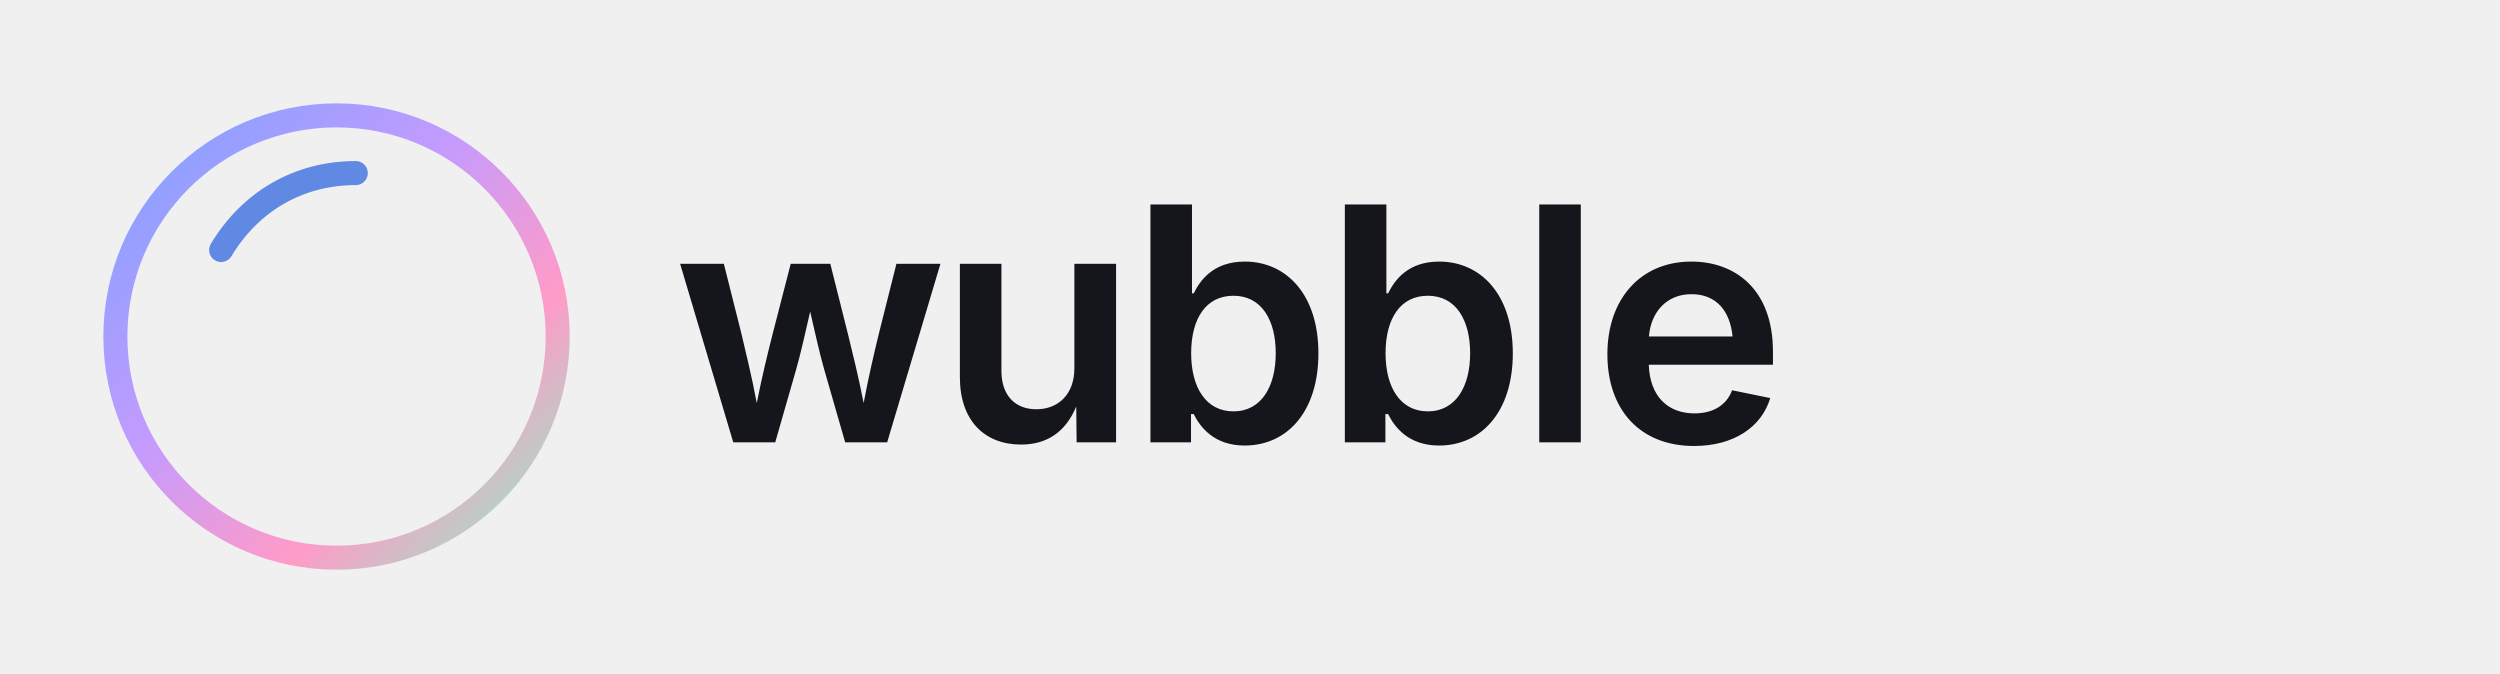
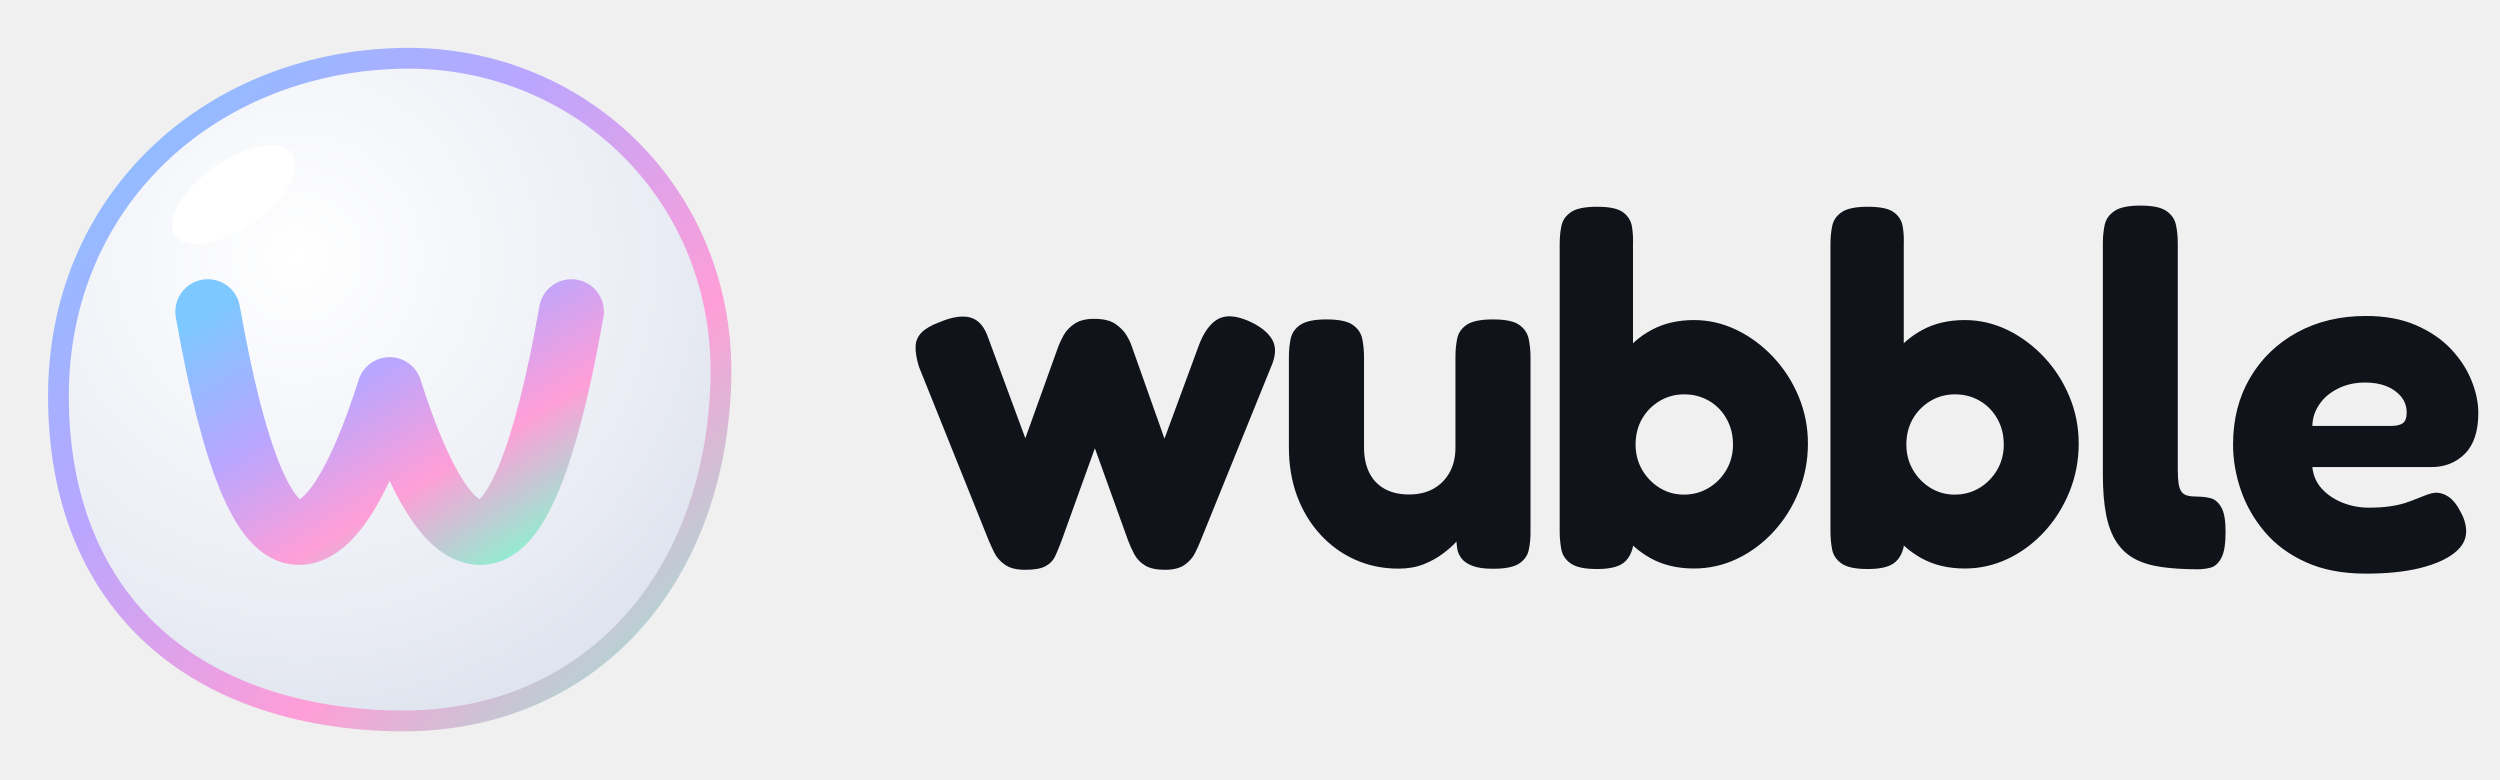
- <svg xmlns="http://www.w3.org/2000/svg" viewBox="0 0 520 140" role="img" aria-label="wubble">
+ <svg xmlns="http://www.w3.org/2000/svg" viewBox="0 0 385 120" role="img" aria-label="wubble">
  <defs>
    <linearGradient id="film" x1="0" y1="0" x2="1" y2="1">
-       <stop offset="0" stop-color="#7aa2ff" />
-       <stop offset="0.4" stop-color="#c39bff" />
-       <stop offset="0.7" stop-color="#ff9bc8" />
-       <stop offset="1" stop-color="#8ef0c4" />
+       <stop offset="0" stop-color="#7CC8FF" />
+       <stop offset=".36" stop-color="#B8A6FF" />
+       <stop offset=".68" stop-color="#FF9ED8" />
+       <stop offset="1" stop-color="#8AF2D0" />
    </linearGradient>
+     <radialGradient id="body" cx=".36" cy=".3" r=".85">
+       <stop offset="0" stop-color="#FFFFFF" />
+       <stop offset=".66" stop-color="#E9ECF4" />
+       <stop offset="1" stop-color="#D9DEEA" />
+     </radialGradient>
  </defs>
-   <circle cx="70" cy="70" r="46" fill="none" stroke="url(#film)" stroke-width="5" />
-   <path d="M46 52c6-10 16-16 28-16" fill="none" stroke="#3b6fe0" stroke-width="5" stroke-linecap="round" opacity="0.8" />
-   <text x="140" y="92" font-family="Inter, 'Helvetica Neue', Arial, sans-serif" font-size="68" font-weight="600" letter-spacing="-2" fill="#14161c">wubble</text>
+   <path d="M61 9C89 8 112 30 111 59C110 90 90 112 60 111C29 110 9 92 9 61C9 31 32 10 61 9Z" fill="url(#body)" />
+   <path d="M61 9C89 8 112 30 111 59C110 90 90 112 60 111C29 110 9 92 9 61C9 31 32 10 61 9Z" fill="none" stroke="url(#film)" stroke-width="3.2" />
+   <path d="M32 48Q38 82 46 82Q53 82 60 60Q67 82 74 82Q82 82 88 48" fill="none" stroke="url(#film)" stroke-width="10" stroke-linecap="round" stroke-linejoin="round" />
+   <ellipse cx="36" cy="30" rx="11" ry="5.2" transform="rotate(-35 36 30)" fill="#FFFFFF" opacity="1" />
+   <g transform="translate(0 86.94)">
+     <path d="M157.88 0.81Q155.86 0.81 154.75 0.02Q153.64 -0.77 153.12 -1.83Q152.6 -2.9 152.27 -3.69L141.5 -30.51Q140.96 -32.33 141 -33.58Q141.04 -34.83 141.92 -35.73Q142.81 -36.63 144.67 -37.32Q147.65 -38.57 149.49 -38.03Q151.33 -37.48 152.2 -34.87L157.9 -19.45L163.01 -33.66Q163.29 -34.39 163.82 -35.35Q164.35 -36.31 165.47 -37.08Q166.6 -37.84 168.5 -37.84Q170.59 -37.84 171.73 -37.08Q172.87 -36.31 173.47 -35.33Q174.06 -34.35 174.28 -33.64L179.33 -19.39L184.68 -33.91Q185.8 -36.79 187.54 -37.79Q189.29 -38.78 192.21 -37.54Q194.9 -36.36 195.9 -34.68Q196.89 -32.99 195.72 -30.39L184.89 -3.67Q184.57 -2.84 184.04 -1.78Q183.51 -0.71 182.43 0.05Q181.34 0.81 179.4 0.81Q177.41 0.81 176.32 0.13Q175.24 -0.54 174.68 -1.59Q174.12 -2.65 173.72 -3.72L168.61 -17.91L163.5 -3.72Q162.99 -2.36 162.52 -1.33Q162.05 -0.31 161.02 0.25Q159.99 0.81 157.88 0.81ZM215.38 0.63Q211.79 0.63 208.71 -0.74Q205.63 -2.11 203.33 -4.63Q201.02 -7.14 199.75 -10.55Q198.49 -13.96 198.49 -18.05V-31.95Q198.49 -33.48 198.77 -34.79Q199.04 -36.1 200.26 -36.92Q201.48 -37.75 204.27 -37.75Q207.13 -37.75 208.32 -36.91Q209.51 -36.08 209.79 -34.74Q210.06 -33.41 210.06 -31.87V-18.03Q210.06 -15.78 210.86 -14.16Q211.66 -12.54 213.22 -11.66Q214.79 -10.79 216.98 -10.79Q219.18 -10.79 220.78 -11.69Q222.37 -12.6 223.26 -14.22Q224.14 -15.84 224.14 -18.03V-32.01Q224.14 -33.54 224.42 -34.85Q224.7 -36.15 225.91 -36.95Q227.13 -37.75 229.94 -37.75Q232.78 -37.75 233.96 -36.91Q235.14 -36.08 235.42 -34.74Q235.7 -33.41 235.7 -31.93V-4.92Q235.7 -3.48 235.42 -2.21Q235.14 -0.94 233.93 -0.14Q232.72 0.65 229.92 0.65Q227.88 0.65 226.72 0.19Q225.56 -0.27 225.04 -0.99Q224.52 -1.71 224.41 -2.47Q224.29 -3.23 224.29 -3.82L225.27 -4.67Q225.02 -4.34 224.25 -3.49Q223.49 -2.65 222.22 -1.69Q220.95 -0.73 219.25 -0.05Q217.55 0.63 215.38 0.63ZM260.87 0.61Q257.1 0.61 254.24 -0.95Q251.38 -2.52 249.48 -5.22Q247.58 -7.93 246.63 -11.39Q245.68 -14.84 245.74 -18.7Q245.8 -22.5 246.78 -25.94Q247.75 -29.38 249.66 -32.01Q251.56 -34.64 254.36 -36.14Q257.16 -37.65 260.87 -37.65Q264.3 -37.65 267.46 -36.12Q270.62 -34.58 273.1 -31.93Q275.58 -29.28 277 -25.85Q278.42 -22.43 278.42 -18.64Q278.42 -14.73 277 -11.22Q275.58 -7.72 273.13 -5.06Q270.68 -2.4 267.52 -0.89Q264.36 0.61 260.87 0.61ZM259.31 -10.77Q261.42 -10.77 263.13 -11.8Q264.84 -12.83 265.86 -14.57Q266.88 -16.32 266.88 -18.47Q266.88 -20.7 265.89 -22.45Q264.9 -24.21 263.19 -25.21Q261.48 -26.21 259.37 -26.21Q257.28 -26.21 255.57 -25.18Q253.86 -24.15 252.87 -22.43Q251.88 -20.7 251.88 -18.47Q251.88 -16.32 252.9 -14.57Q253.92 -12.83 255.6 -11.8Q257.28 -10.77 259.31 -10.77ZM245.93 0.69Q243.15 0.69 241.93 -0.14Q240.71 -0.98 240.45 -2.31Q240.19 -3.65 240.19 -5.13V-49.32Q240.19 -50.88 240.47 -52.19Q240.75 -53.49 241.97 -54.3Q243.18 -55.1 245.97 -55.1Q248.77 -55.1 249.92 -54.27Q251.08 -53.43 251.31 -52.1Q251.54 -50.76 251.48 -49.29V-2.78Q251.08 -0.96 249.84 -0.13Q248.6 0.69 245.93 0.69ZM302.57 0.61Q298.81 0.61 295.95 -0.95Q293.09 -2.52 291.18 -5.22Q289.28 -7.93 288.33 -11.39Q287.38 -14.84 287.44 -18.7Q287.5 -22.5 288.48 -25.94Q289.46 -29.38 291.36 -32.01Q293.26 -34.64 296.06 -36.14Q298.86 -37.65 302.57 -37.65Q306.01 -37.65 309.17 -36.12Q312.32 -34.58 314.8 -31.93Q317.28 -29.28 318.7 -25.85Q320.12 -22.43 320.12 -18.64Q320.12 -14.73 318.7 -11.22Q317.28 -7.72 314.83 -5.06Q312.38 -2.4 309.22 -0.89Q306.06 0.61 302.57 0.61ZM301.02 -10.77Q303.13 -10.77 304.84 -11.8Q306.54 -12.83 307.56 -14.57Q308.58 -16.32 308.58 -18.47Q308.58 -20.7 307.59 -22.45Q306.6 -24.21 304.89 -25.21Q303.18 -26.21 301.07 -26.21Q298.98 -26.21 297.27 -25.18Q295.56 -24.15 294.57 -22.43Q293.58 -20.7 293.58 -18.47Q293.58 -16.32 294.6 -14.57Q295.62 -12.83 297.3 -11.8Q298.98 -10.77 301.02 -10.77ZM287.63 0.69Q284.85 0.69 283.63 -0.14Q282.41 -0.98 282.15 -2.31Q281.89 -3.65 281.89 -5.13V-49.32Q281.89 -50.88 282.17 -52.19Q282.45 -53.49 283.67 -54.3Q284.89 -55.1 287.67 -55.1Q290.47 -55.1 291.63 -54.27Q292.78 -53.43 293.01 -52.1Q293.24 -50.76 293.18 -49.29V-2.78Q292.78 -0.96 291.54 -0.13Q290.3 0.69 287.63 0.69ZM338.47 0.73Q335.29 0.73 332.87 0.38Q330.45 0.04 328.74 -0.88Q327.03 -1.8 325.95 -3.45Q324.86 -5.09 324.35 -7.65Q323.84 -10.21 323.84 -13.94V-49.44Q323.84 -51 324.12 -52.3Q324.4 -53.61 325.62 -54.44Q326.84 -55.28 329.62 -55.28Q332.43 -55.28 333.62 -54.45Q334.81 -53.63 335.1 -52.3Q335.38 -50.98 335.38 -49.44V-14.53Q335.38 -13.25 335.51 -12.44Q335.63 -11.64 335.98 -11.18Q336.32 -10.73 336.94 -10.6Q337.55 -10.46 338.51 -10.46Q339.49 -10.46 340.45 -10.21Q341.41 -9.96 342.07 -8.83Q342.74 -7.7 342.74 -5.01Q342.74 -2.21 342.07 -0.99Q341.41 0.23 340.42 0.48Q339.43 0.73 338.47 0.73ZM364.36 1.4Q358.98 1.4 355.11 -0.36Q351.24 -2.11 348.78 -5.02Q346.31 -7.93 345.1 -11.44Q343.89 -14.96 343.89 -18.49Q343.89 -24.29 346.5 -28.74Q349.11 -33.2 353.74 -35.74Q358.37 -38.28 364.34 -38.28Q368.79 -38.28 372.06 -36.86Q375.32 -35.44 377.44 -33.2Q379.56 -30.95 380.61 -28.34Q381.66 -25.73 381.66 -23.37Q381.66 -19.14 379.61 -17.08Q377.57 -15.01 374.42 -15.01H356.1Q356.29 -13.08 357.56 -11.68Q358.83 -10.29 360.76 -9.52Q362.69 -8.76 364.8 -8.76Q366.62 -8.76 368.01 -8.96Q369.41 -9.16 370.42 -9.49Q371.44 -9.83 372.26 -10.17Q373.07 -10.5 373.74 -10.75Q374.4 -11 375.01 -11.06Q376.14 -11.1 377.13 -10.4Q378.12 -9.7 378.87 -8.22Q379.37 -7.33 379.58 -6.57Q379.79 -5.8 379.79 -5.09Q379.79 -3.19 377.92 -1.74Q376.05 -0.29 372.61 0.56Q369.18 1.4 364.36 1.4ZM356.1 -21.35H368.27Q369.46 -21.35 370.05 -21.78Q370.63 -22.21 370.63 -23.39Q370.63 -24.77 369.81 -25.81Q368.98 -26.86 367.56 -27.45Q366.14 -28.03 364.24 -28.03Q361.9 -28.03 360.05 -27.1Q358.19 -26.17 357.17 -24.65Q356.14 -23.14 356.1 -21.35Z" fill="#11131A" />
+   </g>
</svg>
